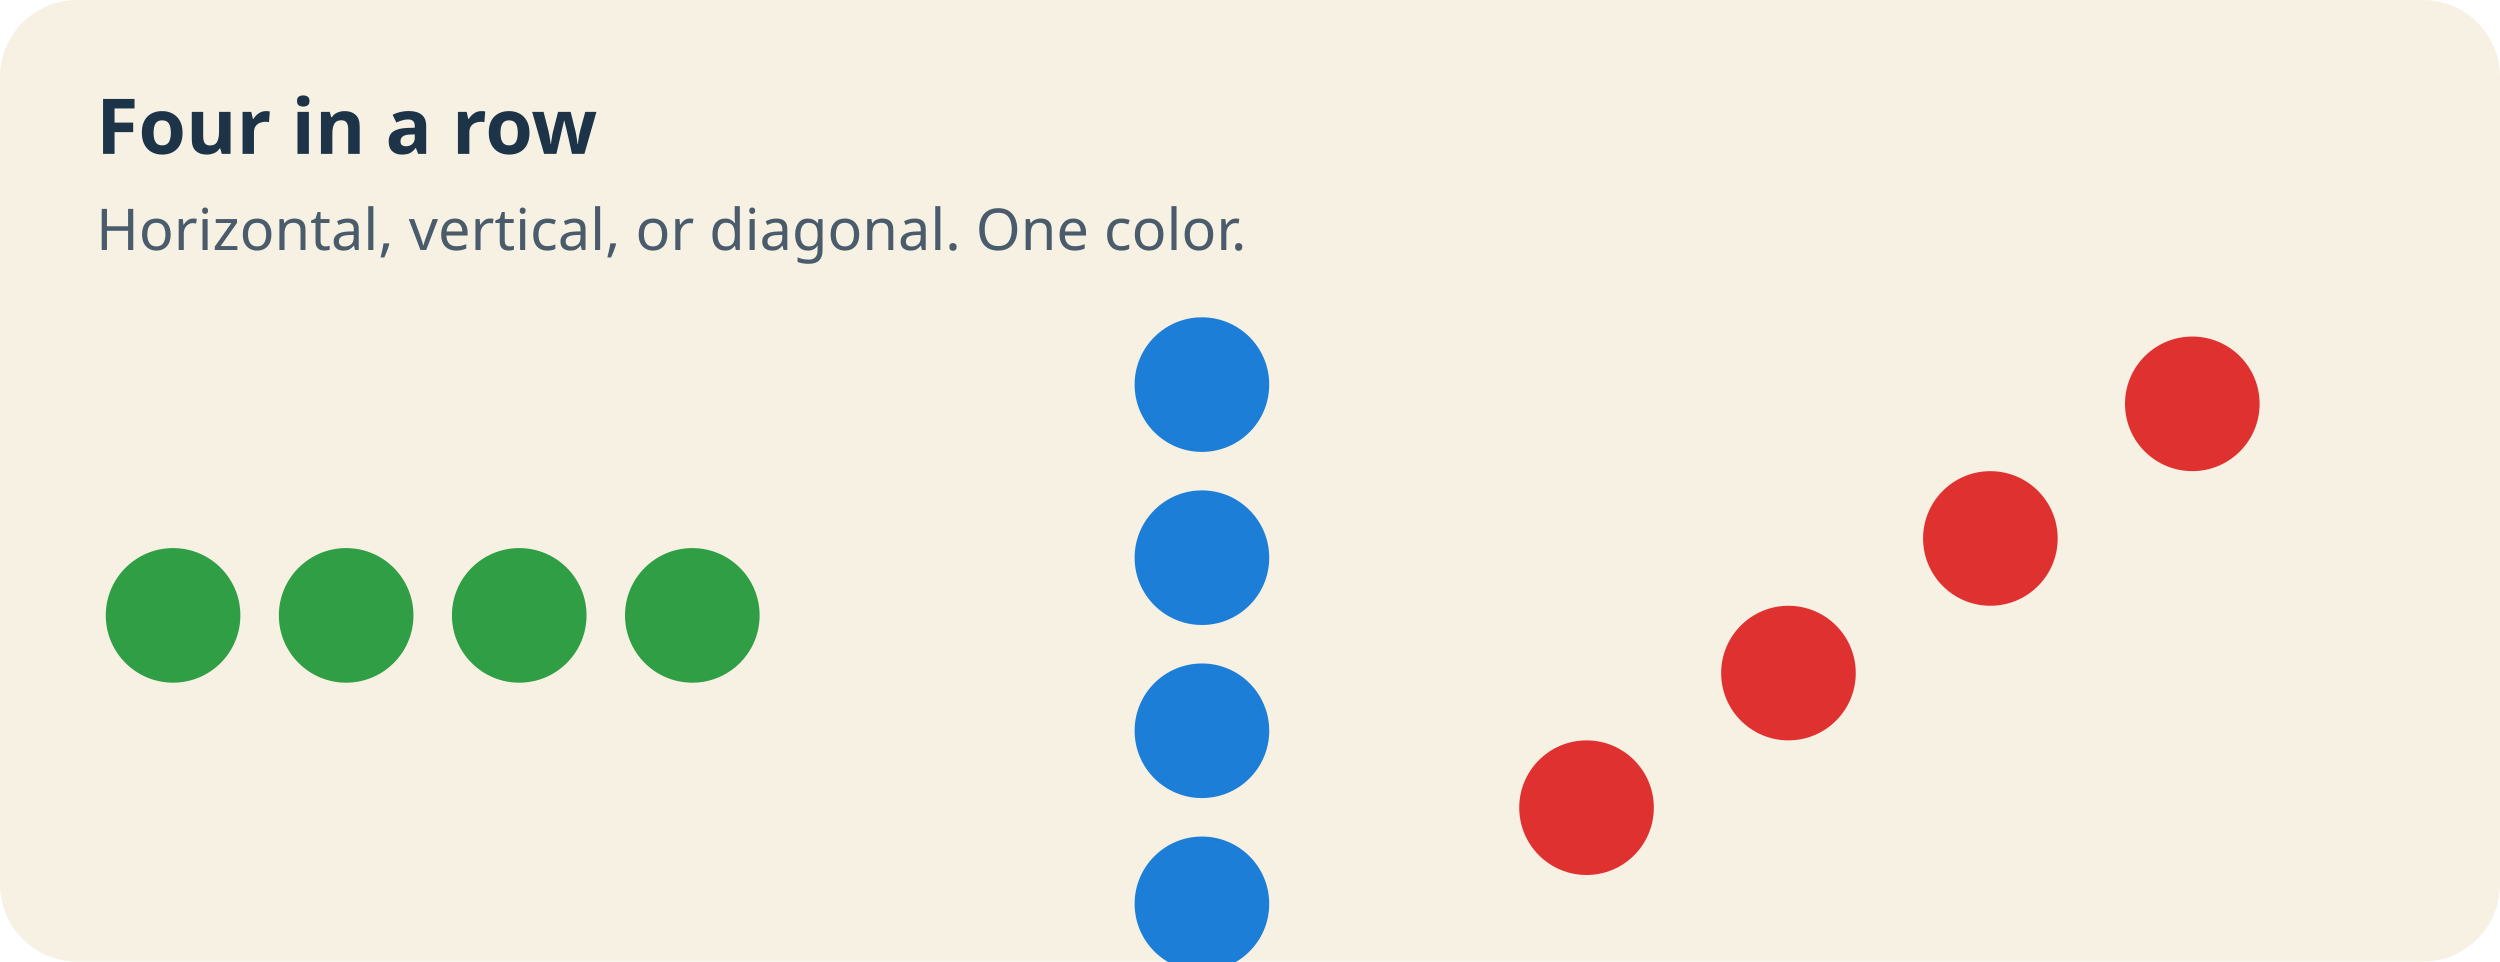
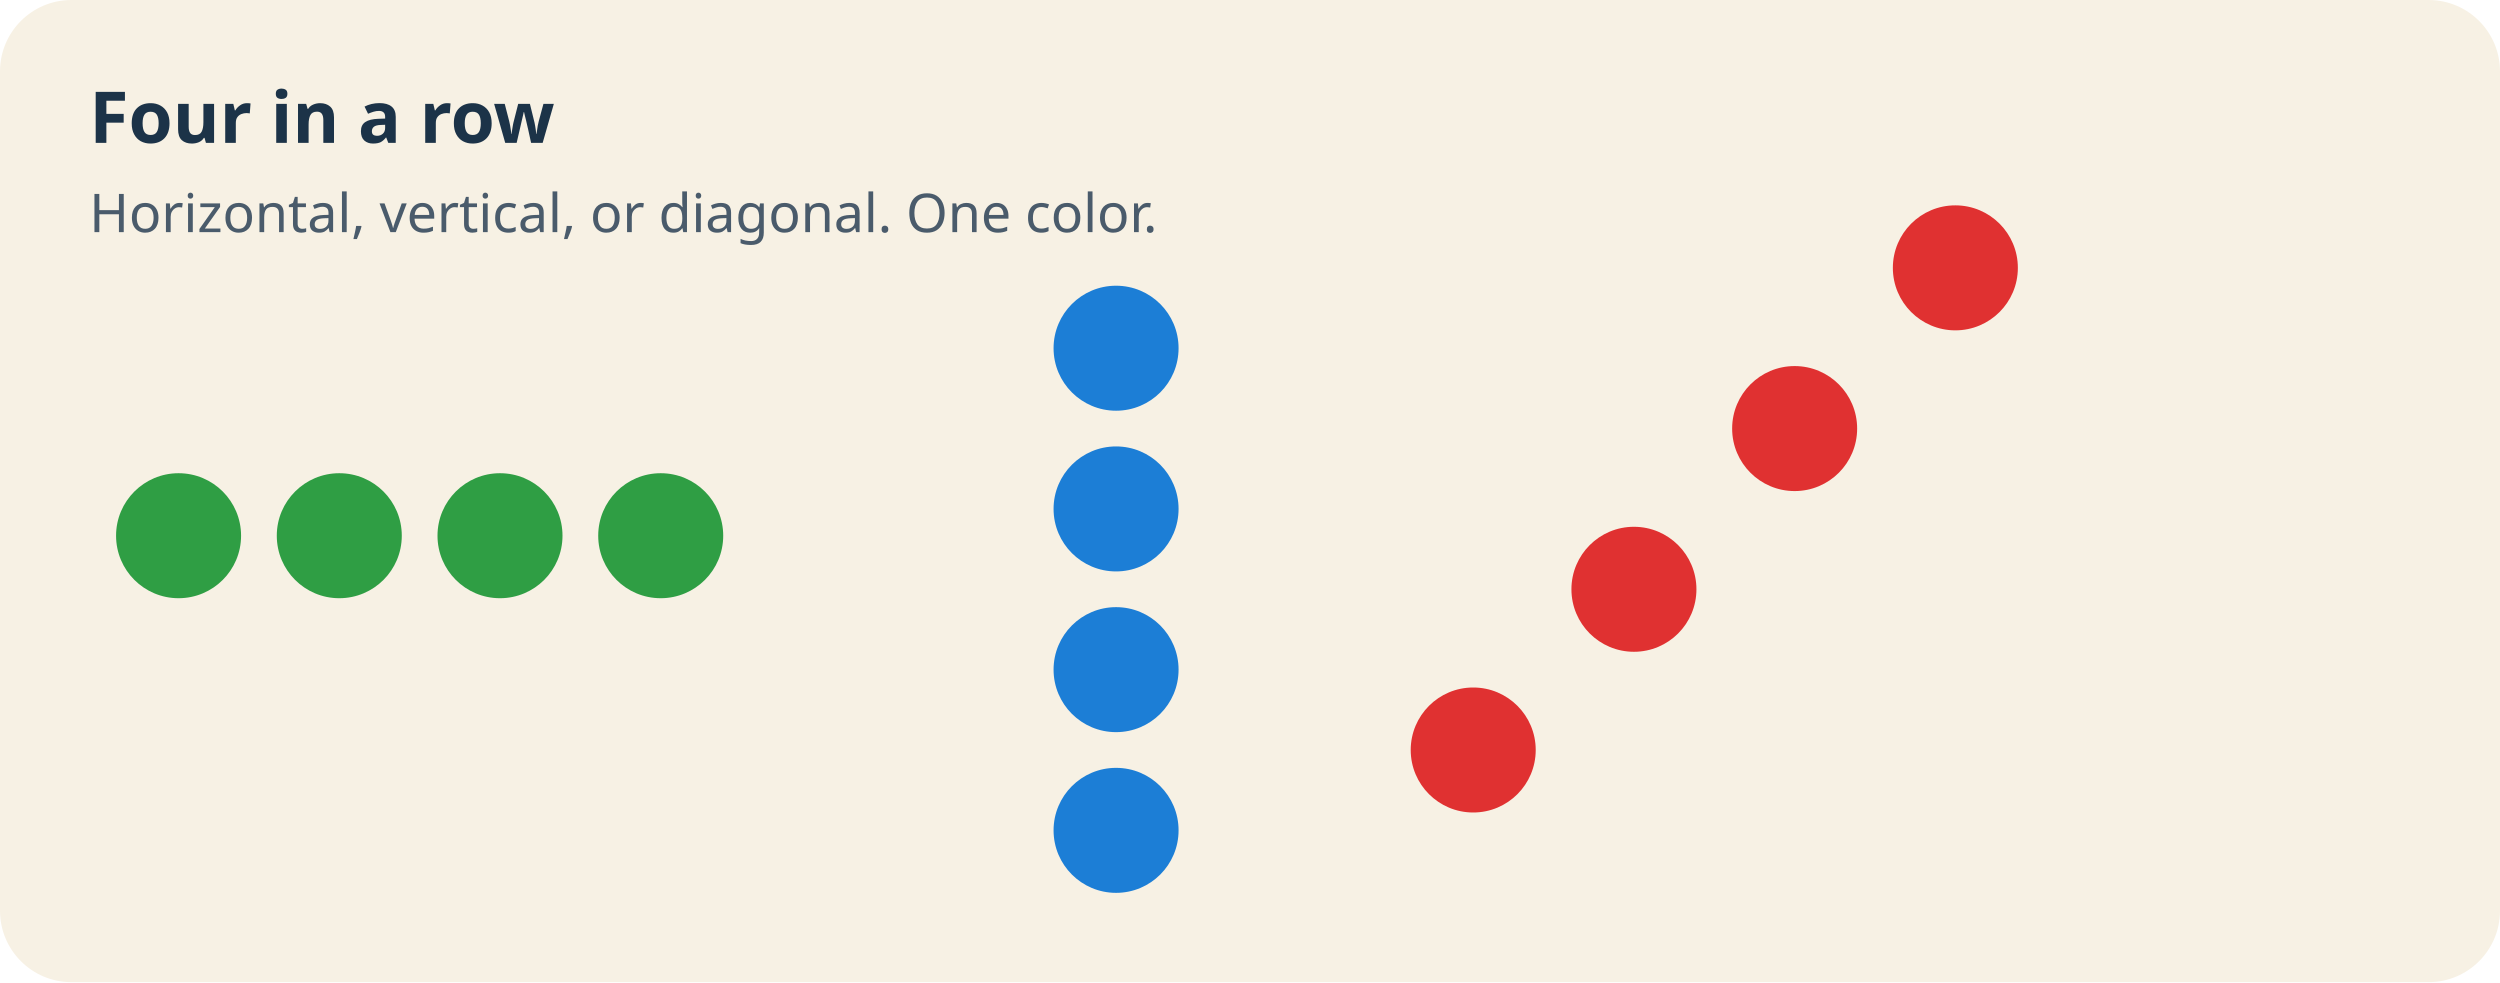
- <svg xmlns="http://www.w3.org/2000/svg" viewBox="0 0 520 200" width="520" height="200" role="img" aria-label="Four in a row: horizontal, vertical, and diagonal, each one color">
-   <rect width="520" height="200" rx="16" fill="#f7f1e4" />
+ <svg xmlns="http://www.w3.org/2000/svg" viewBox="0 0 560 220" width="560" height="220" role="img" aria-label="Four in a row: horizontal, vertical, and diagonal, each one color">
+   <rect width="560" height="220" rx="16" fill="#f7f1e4" />
  <text x="20" y="32" font-family="system-ui,sans-serif" font-size="16" font-weight="700" fill="#1c3348">Four in a row</text>
  <text x="20" y="52" font-family="system-ui,sans-serif" font-size="12" fill="#4a5b6b">Horizontal, vertical, or diagonal. One color.</text>
  <g fill="#2f9e44">
-     <circle cx="36" cy="128" r="14" />
-     <circle cx="72" cy="128" r="14" />
-     <circle cx="108" cy="128" r="14" />
-     <circle cx="144" cy="128" r="14" />
+     <circle cx="40" cy="120" r="14" />
+     <circle cx="76" cy="120" r="14" />
+     <circle cx="112" cy="120" r="14" />
+     <circle cx="148" cy="120" r="14" />
  </g>
  <g fill="#1c7ed6">
-     <circle cx="250" cy="80" r="14" />
-     <circle cx="250" cy="116" r="14" />
-     <circle cx="250" cy="152" r="14" />
-     <circle cx="250" cy="188" r="14" />
+     <circle cx="250" cy="78" r="14" />
+     <circle cx="250" cy="114" r="14" />
+     <circle cx="250" cy="150" r="14" />
+     <circle cx="250" cy="186" r="14" />
  </g>
  <g fill="#e03131">
    <circle cx="330" cy="168" r="14" />
-     <circle cx="372" cy="140" r="14" />
-     <circle cx="414" cy="112" r="14" />
-     <circle cx="456" cy="84" r="14" />
+     <circle cx="366" cy="132" r="14" />
+     <circle cx="402" cy="96" r="14" />
+     <circle cx="438" cy="60" r="14" />
  </g>
</svg>
